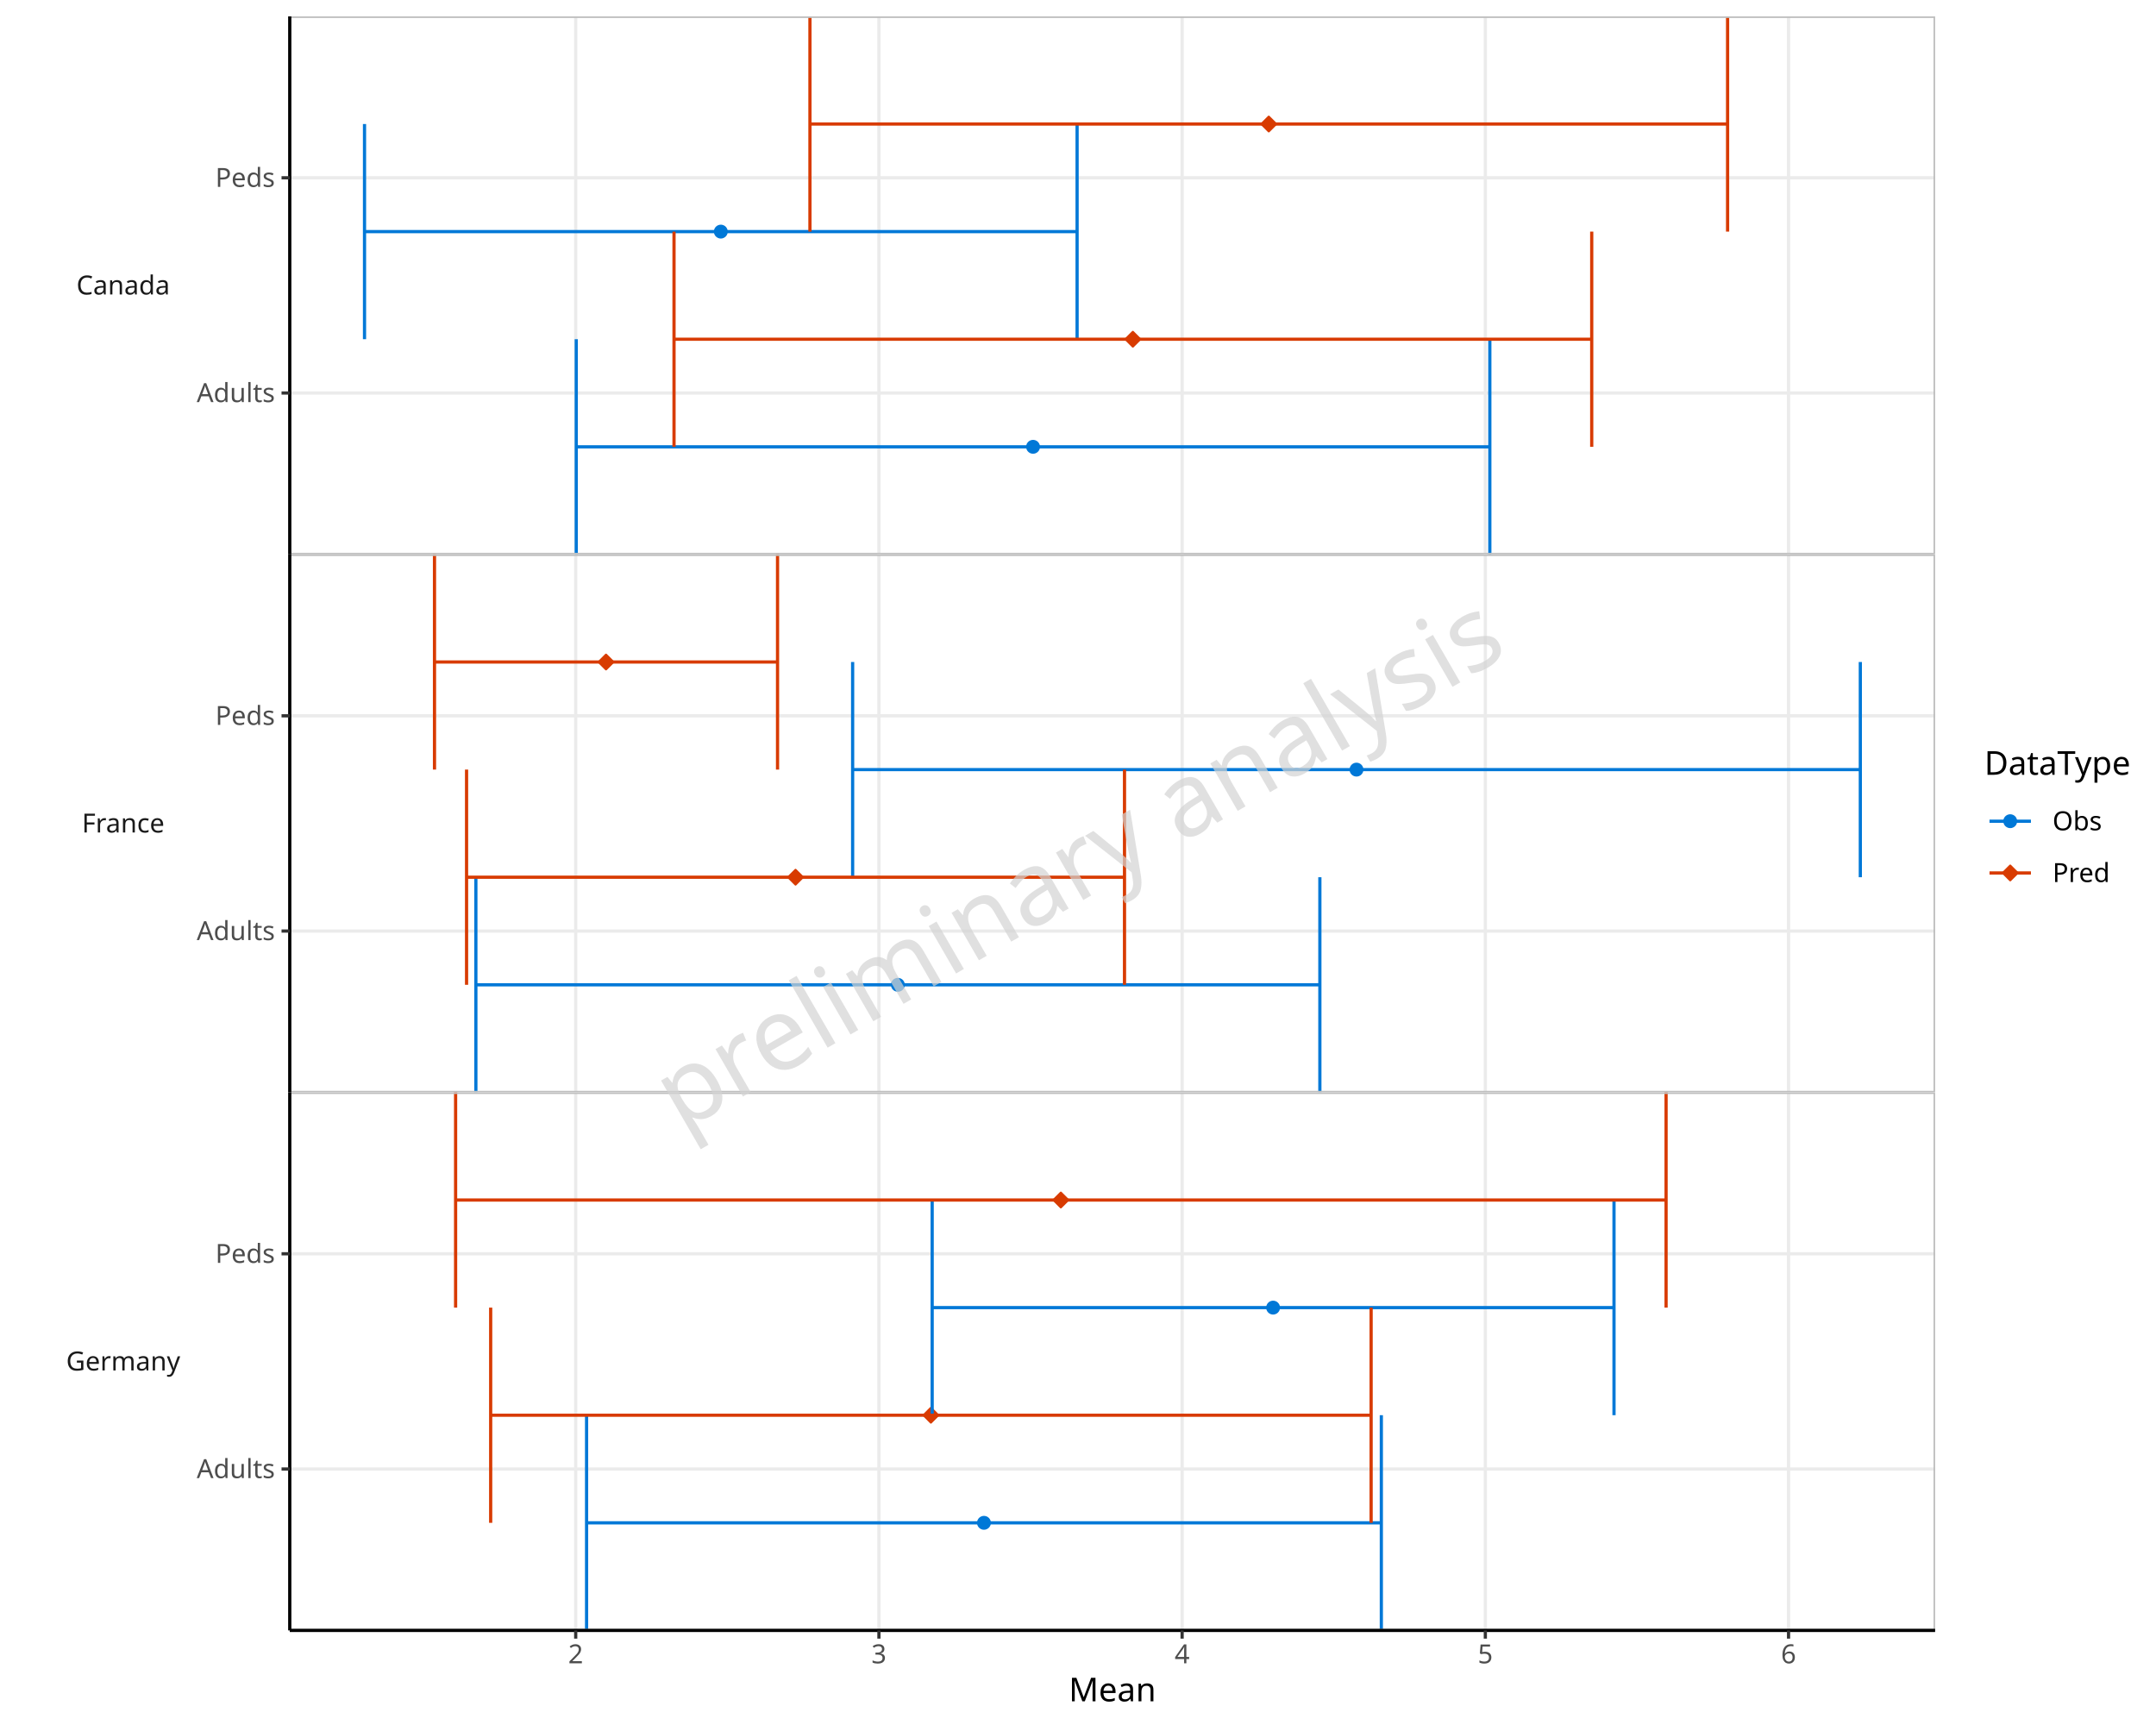
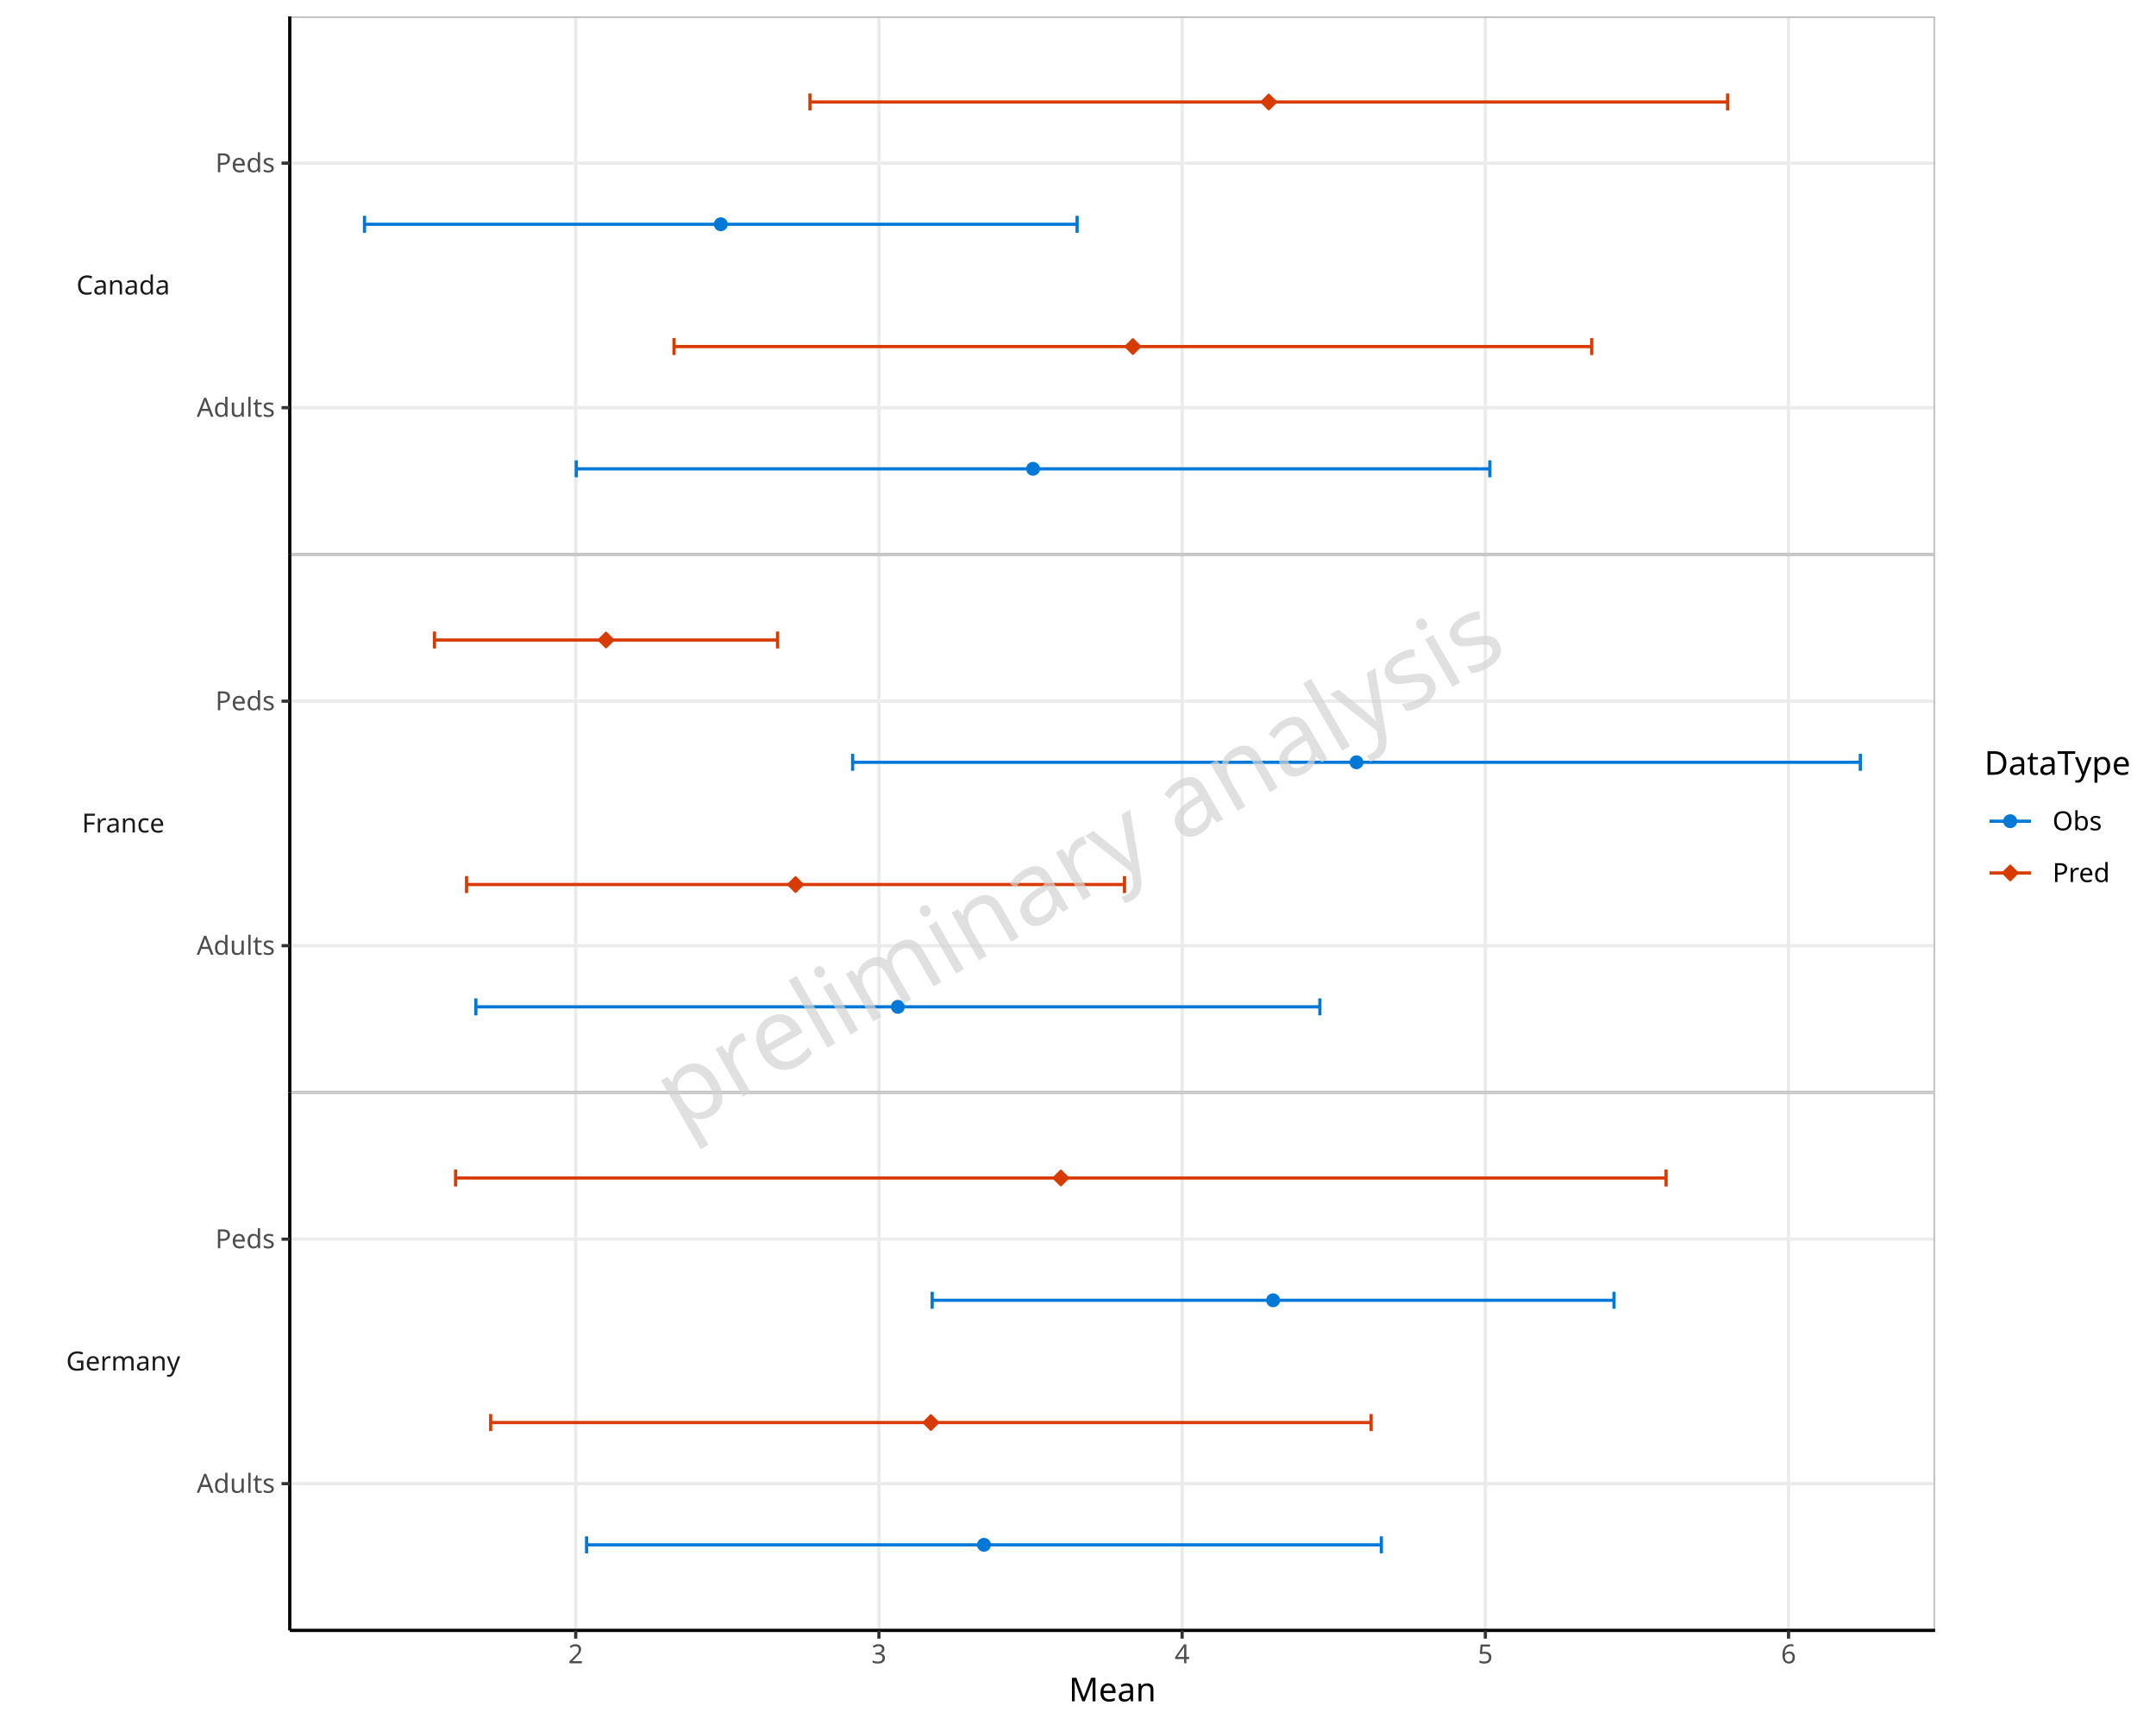
<svg xmlns="http://www.w3.org/2000/svg" class="svglite" data-engine-version="2.0" width="720.00pt" height="576.00pt" viewBox="0 0 720.00 576.00">
  <defs>
    <style type="text/css">
    .svglite line, .svglite polyline, .svglite polygon, .svglite path, .svglite rect, .svglite circle {
      fill: none;
      stroke: #000000;
      stroke-linecap: round;
      stroke-linejoin: round;
      stroke-miterlimit: 10.00;
    }
  </style>
  </defs>
  <rect width="100%" height="100%" style="stroke: none; fill: #FFFFFF;" />
  <defs>
    <clipPath id="cpMC4wMHw3MjAuMDB8MC4wMHw1NzYuMDA=">
      <rect x="0.00" y="0.00" width="720.00" height="576.00" />
    </clipPath>
  </defs>
  <g clip-path="url(#cpMC4wMHw3MjAuMDB8MC4wMHw1NzYuMDA=)">
    <rect x="0" y="0.00" width="720.00" height="576.00" style="stroke-width: 1.07; stroke: #FFFFFF; fill: #FFFFFF;" />
  </g>
  <defs>
    <clipPath id="cpOTYuNzZ8NjQ2LjI0fDUuNDh8MTg1LjEz">
      <rect x="96.76" y="5.48" width="549.48" height="179.65" />
    </clipPath>
  </defs>
  <g clip-path="url(#cpOTYuNzZ8NjQ2LjI0fDUuNDh8MTg1LjEz)">
    <rect x="96.76" y="5.48" width="549.48" height="179.65" style="stroke-width: 1.07; stroke: none; fill: #FFFFFF;" />
-     <polyline points="96.76,131.23 646.24,131.23 " style="stroke-width: 1.07; stroke: #EBEBEB; stroke-linecap: butt;" />
-     <polyline points="96.76,59.37 646.24,59.37 " style="stroke-width: 1.07; stroke: #EBEBEB; stroke-linecap: butt;" />
+     <polyline points="96.76,136.13 646.24,136.13 " style="stroke-width: 1.07; stroke: #EBEBEB; stroke-linecap: butt;" />
+     <polyline points="96.76,54.47 646.24,54.47 " style="stroke-width: 1.07; stroke: #EBEBEB; stroke-linecap: butt;" />
    <polyline points="192.26,185.13 192.26,5.48 " style="stroke-width: 1.07; stroke: #EBEBEB; stroke-linecap: butt;" />
    <polyline points="293.52,185.13 293.52,5.48 " style="stroke-width: 1.07; stroke: #EBEBEB; stroke-linecap: butt;" />
    <polyline points="394.77,185.13 394.77,5.48 " style="stroke-width: 1.07; stroke: #EBEBEB; stroke-linecap: butt;" />
    <polyline points="496.03,185.13 496.03,5.48 " style="stroke-width: 1.07; stroke: #EBEBEB; stroke-linecap: butt;" />
    <polyline points="597.29,185.13 597.29,5.48 " style="stroke-width: 1.07; stroke: #EBEBEB; stroke-linecap: butt;" />
-     <polygon points="346.95,149.20 346.94,149.00 346.91,148.81 346.86,148.63 346.80,148.45 346.71,148.27 346.62,148.11 346.50,147.96 346.37,147.81 346.23,147.68 346.08,147.57 345.91,147.47 345.74,147.39 345.56,147.32 345.37,147.28 345.18,147.25 344.99,147.24 344.80,147.25 344.61,147.28 344.42,147.32 344.24,147.39 344.07,147.47 343.90,147.57 343.75,147.68 343.61,147.81 343.48,147.96 343.36,148.11 343.26,148.27 343.18,148.45 343.12,148.63 343.07,148.81 343.04,149.00 343.03,149.20 343.04,149.39 343.07,149.58 343.12,149.76 343.18,149.94 343.26,150.12 343.36,150.28 343.48,150.44 343.61,150.58 343.75,150.71 343.90,150.82 344.07,150.92 344.24,151.00 344.42,151.07 344.61,151.11 344.80,151.14 344.99,151.15 345.18,151.14 345.37,151.11 345.56,151.07 345.74,151.00 345.91,150.92 346.08,150.82 346.23,150.71 346.37,150.58 346.50,150.44 346.62,150.28 346.71,150.12 346.80,149.94 346.86,149.76 346.91,149.58 346.94,149.39 " style="stroke-width: 0.71; stroke: #0078D7; fill: #0078D7;" />
-     <polygon points="242.67,77.34 242.66,77.15 242.63,76.96 242.59,76.77 242.52,76.59 242.44,76.42 242.34,76.25 242.23,76.10 242.10,75.95 241.96,75.83 241.80,75.71 241.64,75.61 241.46,75.53 241.28,75.47 241.10,75.42 240.91,75.39 240.72,75.38 240.52,75.39 240.33,75.42 240.15,75.47 239.97,75.53 239.79,75.61 239.63,75.71 239.48,75.83 239.33,75.95 239.20,76.10 239.09,76.25 238.99,76.42 238.91,76.59 238.84,76.77 238.80,76.96 238.77,77.15 238.76,77.34 238.77,77.53 238.80,77.72 238.84,77.91 238.91,78.09 238.99,78.26 239.09,78.42 239.20,78.58 239.33,78.72 239.48,78.85 239.63,78.96 239.79,79.06 239.97,79.14 240.15,79.21 240.33,79.26 240.52,79.28 240.72,79.29 240.91,79.28 241.10,79.26 241.28,79.21 241.46,79.14 241.64,79.06 241.80,78.96 241.96,78.85 242.10,78.72 242.23,78.58 242.34,78.42 242.44,78.26 242.52,78.09 242.59,77.91 242.63,77.72 242.66,77.53 " style="stroke-width: 0.71; stroke: #0078D7; fill: #0078D7;" />
-     <polygon points="380.77,113.27 378.32,110.82 375.87,113.27 378.32,115.72 " style="stroke-width: 0.71; stroke: #D83B01; fill: #D83B01;" />
-     <polygon points="426.16,41.41 423.71,38.96 421.26,41.41 423.71,43.86 " style="stroke-width: 0.71; stroke: #D83B01; fill: #D83B01;" />
-     <polyline points="497.53,185.13 497.53,113.27 " style="stroke-width: 1.07; stroke: #0078D7; stroke-linecap: butt;" />
-     <polyline points="497.53,149.20 192.44,149.20 " style="stroke-width: 1.07; stroke: #0078D7; stroke-linecap: butt;" />
-     <polyline points="192.44,185.13 192.44,113.27 " style="stroke-width: 1.07; stroke: #0078D7; stroke-linecap: butt;" />
-     <polyline points="359.70,113.27 359.70,41.41 " style="stroke-width: 1.07; stroke: #0078D7; stroke-linecap: butt;" />
-     <polyline points="359.70,77.34 121.73,77.34 " style="stroke-width: 1.07; stroke: #0078D7; stroke-linecap: butt;" />
-     <polyline points="121.73,113.27 121.73,41.41 " style="stroke-width: 1.07; stroke: #0078D7; stroke-linecap: butt;" />
-     <polyline points="531.56,149.20 531.56,77.34 " style="stroke-width: 1.07; stroke: #D83B01; stroke-linecap: butt;" />
-     <polyline points="531.56,113.27 225.09,113.27 " style="stroke-width: 1.07; stroke: #D83B01; stroke-linecap: butt;" />
-     <polyline points="225.09,149.20 225.09,77.34 " style="stroke-width: 1.07; stroke: #D83B01; stroke-linecap: butt;" />
-     <polyline points="576.93,77.34 576.93,5.48 " style="stroke-width: 1.07; stroke: #D83B01; stroke-linecap: butt;" />
-     <polyline points="576.93,41.41 270.48,41.41 " style="stroke-width: 1.07; stroke: #D83B01; stroke-linecap: butt;" />
-     <polyline points="270.48,77.34 270.48,5.48 " style="stroke-width: 1.07; stroke: #D83B01; stroke-linecap: butt;" />
+     <polygon points="346.95,156.55 346.94,156.35 346.91,156.16 346.86,155.98 346.80,155.80 346.71,155.62 346.62,155.46 346.50,155.30 346.37,155.16 346.23,155.03 346.08,154.92 345.91,154.82 345.74,154.74 345.56,154.67 345.37,154.63 345.18,154.60 344.99,154.59 344.80,154.60 344.61,154.63 344.42,154.67 344.24,154.74 344.07,154.82 343.90,154.92 343.75,155.03 343.61,155.16 343.48,155.30 343.36,155.46 343.26,155.62 343.18,155.80 343.12,155.98 343.07,156.16 343.04,156.35 343.03,156.55 343.04,156.74 343.07,156.93 343.12,157.11 343.18,157.29 343.26,157.47 343.36,157.63 343.48,157.79 343.61,157.93 343.75,158.06 343.90,158.17 344.07,158.27 344.24,158.35 344.42,158.42 344.61,158.46 344.80,158.49 344.99,158.50 345.18,158.49 345.37,158.46 345.56,158.42 345.74,158.35 345.91,158.27 346.08,158.17 346.23,158.06 346.37,157.93 346.50,157.79 346.62,157.63 346.71,157.47 346.80,157.29 346.86,157.11 346.91,156.93 346.94,156.74 " style="stroke-width: 0.71; stroke: #0078D7; fill: #0078D7;" />
+     <polygon points="242.67,74.89 242.66,74.70 242.63,74.51 242.59,74.32 242.52,74.14 242.44,73.97 242.34,73.80 242.23,73.65 242.10,73.51 241.96,73.38 241.80,73.26 241.64,73.16 241.46,73.08 241.28,73.02 241.10,72.97 240.91,72.94 240.72,72.93 240.52,72.94 240.33,72.97 240.15,73.02 239.97,73.08 239.79,73.16 239.63,73.26 239.48,73.38 239.33,73.51 239.20,73.65 239.09,73.80 238.99,73.97 238.91,74.14 238.84,74.32 238.80,74.51 238.77,74.70 238.76,74.89 238.77,75.08 238.80,75.27 238.84,75.46 238.91,75.64 238.99,75.81 239.09,75.97 239.20,76.13 239.33,76.27 239.48,76.40 239.63,76.51 239.79,76.61 239.97,76.70 240.15,76.76 240.33,76.81 240.52,76.83 240.72,76.84 240.91,76.83 241.10,76.81 241.28,76.76 241.46,76.70 241.64,76.61 241.80,76.51 241.96,76.40 242.10,76.27 242.23,76.13 242.34,75.97 242.44,75.81 242.52,75.64 242.59,75.46 242.63,75.27 242.66,75.08 " style="stroke-width: 0.71; stroke: #0078D7; fill: #0078D7;" />
+     <polygon points="380.77,115.72 378.32,113.27 375.87,115.72 378.32,118.17 " style="stroke-width: 0.71; stroke: #D83B01; fill: #D83B01;" />
+     <polygon points="426.16,34.06 423.71,31.61 421.26,34.06 423.71,36.51 " style="stroke-width: 0.71; stroke: #D83B01; fill: #D83B01;" />
+     <line x1="192.44" y1="156.55" x2="497.53" y2="156.55" style="stroke-width: 1.07; stroke: #0078D7; stroke-linecap: butt;" />
+     <line x1="121.73" y1="74.89" x2="359.70" y2="74.89" style="stroke-width: 1.07; stroke: #0078D7; stroke-linecap: butt;" />
+     <line x1="225.09" y1="115.72" x2="531.56" y2="115.72" style="stroke-width: 1.07; stroke: #D83B01; stroke-linecap: butt;" />
+     <line x1="270.48" y1="34.06" x2="576.93" y2="34.06" style="stroke-width: 1.07; stroke: #D83B01; stroke-linecap: butt;" />
+     <line x1="192.44" y1="159.38" x2="192.44" y2="153.71" style="stroke-width: 1.07; stroke: #0078D7; stroke-linecap: butt;" />
+     <line x1="121.73" y1="77.72" x2="121.73" y2="72.05" style="stroke-width: 1.07; stroke: #0078D7; stroke-linecap: butt;" />
+     <line x1="225.09" y1="118.55" x2="225.09" y2="112.88" style="stroke-width: 1.07; stroke: #D83B01; stroke-linecap: butt;" />
+     <line x1="270.48" y1="36.89" x2="270.48" y2="31.22" style="stroke-width: 1.07; stroke: #D83B01; stroke-linecap: butt;" />
+     <line x1="497.53" y1="159.38" x2="497.53" y2="153.71" style="stroke-width: 1.07; stroke: #0078D7; stroke-linecap: butt;" />
+     <line x1="359.70" y1="77.72" x2="359.70" y2="72.05" style="stroke-width: 1.07; stroke: #0078D7; stroke-linecap: butt;" />
+     <line x1="531.56" y1="118.55" x2="531.56" y2="112.88" style="stroke-width: 1.07; stroke: #D83B01; stroke-linecap: butt;" />
+     <line x1="576.93" y1="36.89" x2="576.93" y2="31.22" style="stroke-width: 1.07; stroke: #D83B01; stroke-linecap: butt;" />
    <rect x="96.76" y="5.48" width="549.48" height="179.65" style="stroke-width: 1.07; stroke: #BEBEBE;" />
  </g>
  <g clip-path="url(#cpMC4wMHw3MjAuMDB8MC4wMHw1NzYuMDA=)">
</g>
  <defs>
    <clipPath id="cpOTYuNzZ8NjQ2LjI0fDE4NS4xM3wzNjQuNzc=">
      <rect x="96.76" y="185.13" width="549.48" height="179.65" />
    </clipPath>
  </defs>
  <g clip-path="url(#cpOTYuNzZ8NjQ2LjI0fDE4NS4xM3wzNjQuNzc=)">
    <rect x="96.76" y="185.13" width="549.48" height="179.65" style="stroke-width: 1.07; stroke: none; fill: #FFFFFF;" />
-     <polyline points="96.76,310.88 646.24,310.88 " style="stroke-width: 1.07; stroke: #EBEBEB; stroke-linecap: butt;" />
-     <polyline points="96.76,239.02 646.24,239.02 " style="stroke-width: 1.07; stroke: #EBEBEB; stroke-linecap: butt;" />
+     <polyline points="96.76,315.78 646.24,315.78 " style="stroke-width: 1.07; stroke: #EBEBEB; stroke-linecap: butt;" />
+     <polyline points="96.76,234.12 646.24,234.12 " style="stroke-width: 1.07; stroke: #EBEBEB; stroke-linecap: butt;" />
    <polyline points="192.26,364.77 192.26,185.13 " style="stroke-width: 1.07; stroke: #EBEBEB; stroke-linecap: butt;" />
    <polyline points="293.52,364.77 293.52,185.13 " style="stroke-width: 1.07; stroke: #EBEBEB; stroke-linecap: butt;" />
    <polyline points="394.77,364.77 394.77,185.13 " style="stroke-width: 1.07; stroke: #EBEBEB; stroke-linecap: butt;" />
    <polyline points="496.03,364.77 496.03,185.13 " style="stroke-width: 1.07; stroke: #EBEBEB; stroke-linecap: butt;" />
    <polyline points="597.29,364.77 597.29,185.13 " style="stroke-width: 1.07; stroke: #EBEBEB; stroke-linecap: butt;" />
-     <polygon points="301.80,328.84 301.79,328.65 301.76,328.46 301.72,328.27 301.65,328.09 301.57,327.92 301.47,327.76 301.36,327.60 301.23,327.46 301.09,327.33 300.93,327.22 300.77,327.12 300.59,327.04 300.41,326.97 300.23,326.92 300.04,326.90 299.84,326.89 299.65,326.90 299.46,326.92 299.28,326.97 299.10,327.04 298.92,327.12 298.76,327.22 298.60,327.33 298.46,327.46 298.33,327.60 298.22,327.76 298.12,327.92 298.04,328.09 297.97,328.27 297.93,328.46 297.90,328.65 297.89,328.84 297.90,329.03 297.93,329.22 297.97,329.41 298.04,329.59 298.12,329.76 298.22,329.93 298.33,330.08 298.46,330.23 298.60,330.35 298.76,330.47 298.92,330.57 299.10,330.65 299.28,330.71 299.46,330.76 299.65,330.79 299.84,330.80 300.04,330.79 300.23,330.76 300.41,330.71 300.59,330.65 300.77,330.57 300.93,330.47 301.09,330.35 301.23,330.23 301.36,330.08 301.47,329.93 301.57,329.76 301.65,329.59 301.72,329.41 301.76,329.22 301.79,329.03 " style="stroke-width: 0.71; stroke: #0078D7; fill: #0078D7;" />
-     <polygon points="454.95,256.98 454.95,256.79 454.92,256.60 454.87,256.42 454.81,256.24 454.72,256.06 454.63,255.90 454.51,255.74 454.38,255.60 454.24,255.47 454.09,255.36 453.92,255.26 453.75,255.18 453.57,255.11 453.38,255.07 453.19,255.04 453.00,255.03 452.81,255.04 452.62,255.07 452.43,255.11 452.25,255.18 452.08,255.26 451.91,255.36 451.76,255.47 451.62,255.60 451.49,255.74 451.37,255.90 451.27,256.06 451.19,256.24 451.13,256.42 451.08,256.60 451.05,256.79 451.04,256.98 451.05,257.18 451.08,257.37 451.13,257.55 451.19,257.73 451.27,257.91 451.37,258.07 451.49,258.22 451.62,258.37 451.76,258.50 451.91,258.61 452.08,258.71 452.25,258.79 452.43,258.86 452.62,258.90 452.81,258.93 453.00,258.94 453.19,258.93 453.38,258.90 453.57,258.86 453.75,258.79 453.92,258.71 454.09,258.61 454.24,258.50 454.38,258.37 454.51,258.22 454.63,258.07 454.72,257.91 454.81,257.73 454.87,257.55 454.92,257.37 454.95,257.18 " style="stroke-width: 0.71; stroke: #0078D7; fill: #0078D7;" />
-     <polygon points="268.12,292.91 265.67,290.46 263.22,292.91 265.67,295.36 " style="stroke-width: 0.71; stroke: #D83B01; fill: #D83B01;" />
-     <polygon points="204.83,221.05 202.38,218.61 199.93,221.05 202.38,223.50 " style="stroke-width: 0.71; stroke: #D83B01; fill: #D83B01;" />
-     <polyline points="440.77,364.77 440.77,292.91 " style="stroke-width: 1.07; stroke: #0078D7; stroke-linecap: butt;" />
-     <polyline points="440.77,328.84 158.92,328.84 " style="stroke-width: 1.07; stroke: #0078D7; stroke-linecap: butt;" />
-     <polyline points="158.92,364.77 158.92,292.91 " style="stroke-width: 1.07; stroke: #0078D7; stroke-linecap: butt;" />
-     <polyline points="621.26,292.91 621.26,221.05 " style="stroke-width: 1.07; stroke: #0078D7; stroke-linecap: butt;" />
-     <polyline points="621.26,256.98 284.74,256.98 " style="stroke-width: 1.07; stroke: #0078D7; stroke-linecap: butt;" />
-     <polyline points="284.74,292.91 284.74,221.05 " style="stroke-width: 1.07; stroke: #0078D7; stroke-linecap: butt;" />
-     <polyline points="375.53,328.84 375.53,256.98 " style="stroke-width: 1.07; stroke: #D83B01; stroke-linecap: butt;" />
-     <polyline points="375.53,292.91 155.81,292.91 " style="stroke-width: 1.07; stroke: #D83B01; stroke-linecap: butt;" />
-     <polyline points="155.81,328.84 155.81,256.98 " style="stroke-width: 1.07; stroke: #D83B01; stroke-linecap: butt;" />
-     <polyline points="259.66,256.98 259.66,185.13 " style="stroke-width: 1.07; stroke: #D83B01; stroke-linecap: butt;" />
-     <polyline points="259.66,221.05 145.10,221.05 " style="stroke-width: 1.07; stroke: #D83B01; stroke-linecap: butt;" />
-     <polyline points="145.10,256.98 145.10,185.13 " style="stroke-width: 1.07; stroke: #D83B01; stroke-linecap: butt;" />
+     <polygon points="301.80,336.19 301.79,336.00 301.76,335.81 301.72,335.62 301.65,335.44 301.57,335.27 301.47,335.10 301.36,334.95 301.23,334.81 301.09,334.68 300.93,334.56 300.77,334.47 300.59,334.38 300.41,334.32 300.23,334.27 300.04,334.24 299.84,334.24 299.65,334.24 299.46,334.27 299.28,334.32 299.10,334.38 298.92,334.47 298.76,334.56 298.60,334.68 298.46,334.81 298.33,334.95 298.22,335.10 298.12,335.27 298.04,335.44 297.97,335.62 297.93,335.81 297.90,336.00 297.89,336.19 297.90,336.38 297.93,336.57 297.97,336.76 298.04,336.94 298.12,337.11 298.22,337.28 298.33,337.43 298.46,337.57 298.60,337.70 298.76,337.82 298.92,337.92 299.10,338.00 299.28,338.06 299.46,338.11 299.65,338.14 299.84,338.15 300.04,338.14 300.23,338.11 300.41,338.06 300.59,338.00 300.77,337.92 300.93,337.82 301.09,337.70 301.23,337.57 301.36,337.43 301.47,337.28 301.57,337.11 301.65,336.94 301.72,336.76 301.76,336.57 301.79,336.38 " style="stroke-width: 0.71; stroke: #0078D7; fill: #0078D7;" />
+     <polygon points="454.95,254.53 454.95,254.34 454.92,254.15 454.87,253.97 454.81,253.79 454.72,253.61 454.63,253.45 454.51,253.29 454.38,253.15 454.24,253.02 454.09,252.91 453.92,252.81 453.75,252.73 453.57,252.66 453.38,252.62 453.19,252.59 453.00,252.58 452.81,252.59 452.62,252.62 452.43,252.66 452.25,252.73 452.08,252.81 451.91,252.91 451.76,253.02 451.62,253.15 451.49,253.29 451.37,253.45 451.27,253.61 451.19,253.79 451.13,253.97 451.08,254.15 451.05,254.34 451.04,254.53 451.05,254.73 451.08,254.92 451.13,255.10 451.19,255.28 451.27,255.46 451.37,255.62 451.49,255.77 451.62,255.92 451.76,256.05 451.91,256.16 452.08,256.26 452.25,256.34 452.43,256.41 452.62,256.45 452.81,256.48 453.00,256.49 453.19,256.48 453.38,256.45 453.57,256.41 453.75,256.34 453.92,256.26 454.09,256.16 454.24,256.05 454.38,255.92 454.51,255.77 454.63,255.62 454.72,255.46 454.81,255.28 454.87,255.10 454.92,254.92 454.95,254.73 " style="stroke-width: 0.71; stroke: #0078D7; fill: #0078D7;" />
+     <polygon points="268.12,295.36 265.67,292.91 263.22,295.36 265.67,297.81 " style="stroke-width: 0.71; stroke: #D83B01; fill: #D83B01;" />
+     <polygon points="204.83,213.71 202.38,211.26 199.93,213.71 202.38,216.15 " style="stroke-width: 0.71; stroke: #D83B01; fill: #D83B01;" />
+     <line x1="158.92" y1="336.19" x2="440.77" y2="336.19" style="stroke-width: 1.07; stroke: #0078D7; stroke-linecap: butt;" />
+     <line x1="284.74" y1="254.53" x2="621.26" y2="254.53" style="stroke-width: 1.07; stroke: #0078D7; stroke-linecap: butt;" />
+     <line x1="155.81" y1="295.36" x2="375.53" y2="295.36" style="stroke-width: 1.07; stroke: #D83B01; stroke-linecap: butt;" />
+     <line x1="145.10" y1="213.71" x2="259.66" y2="213.71" style="stroke-width: 1.07; stroke: #D83B01; stroke-linecap: butt;" />
+     <line x1="158.92" y1="339.03" x2="158.92" y2="333.36" style="stroke-width: 1.07; stroke: #0078D7; stroke-linecap: butt;" />
+     <line x1="284.74" y1="257.37" x2="284.74" y2="251.70" style="stroke-width: 1.07; stroke: #0078D7; stroke-linecap: butt;" />
+     <line x1="155.81" y1="298.20" x2="155.81" y2="292.53" style="stroke-width: 1.07; stroke: #D83B01; stroke-linecap: butt;" />
+     <line x1="145.10" y1="216.54" x2="145.10" y2="210.87" style="stroke-width: 1.07; stroke: #D83B01; stroke-linecap: butt;" />
+     <line x1="440.77" y1="339.03" x2="440.77" y2="333.36" style="stroke-width: 1.07; stroke: #0078D7; stroke-linecap: butt;" />
+     <line x1="621.26" y1="257.37" x2="621.26" y2="251.70" style="stroke-width: 1.07; stroke: #0078D7; stroke-linecap: butt;" />
+     <line x1="375.53" y1="298.20" x2="375.53" y2="292.53" style="stroke-width: 1.07; stroke: #D83B01; stroke-linecap: butt;" />
+     <line x1="259.66" y1="216.54" x2="259.66" y2="210.87" style="stroke-width: 1.07; stroke: #D83B01; stroke-linecap: butt;" />
    <rect x="96.76" y="185.13" width="549.48" height="179.65" style="stroke-width: 1.07; stroke: #BEBEBE;" />
  </g>
  <g clip-path="url(#cpMC4wMHw3MjAuMDB8MC4wMHw1NzYuMDA=)">
</g>
  <defs>
    <clipPath id="cpOTYuNzZ8NjQ2LjI0fDM2NC43N3w1NDQuNDI=">
      <rect x="96.76" y="364.77" width="549.48" height="179.65" />
    </clipPath>
  </defs>
  <g clip-path="url(#cpOTYuNzZ8NjQ2LjI0fDM2NC43N3w1NDQuNDI=)">
    <rect x="96.76" y="364.77" width="549.48" height="179.65" style="stroke-width: 1.07; stroke: none; fill: #FFFFFF;" />
-     <polyline points="96.76,490.52 646.24,490.52 " style="stroke-width: 1.07; stroke: #EBEBEB; stroke-linecap: butt;" />
-     <polyline points="96.76,418.66 646.24,418.66 " style="stroke-width: 1.07; stroke: #EBEBEB; stroke-linecap: butt;" />
+     <polyline points="96.76,495.42 646.24,495.42 " style="stroke-width: 1.07; stroke: #EBEBEB; stroke-linecap: butt;" />
+     <polyline points="96.76,413.77 646.24,413.77 " style="stroke-width: 1.07; stroke: #EBEBEB; stroke-linecap: butt;" />
    <polyline points="192.26,544.42 192.26,364.77 " style="stroke-width: 1.07; stroke: #EBEBEB; stroke-linecap: butt;" />
    <polyline points="293.52,544.42 293.52,364.77 " style="stroke-width: 1.07; stroke: #EBEBEB; stroke-linecap: butt;" />
    <polyline points="394.77,544.42 394.77,364.77 " style="stroke-width: 1.07; stroke: #EBEBEB; stroke-linecap: butt;" />
    <polyline points="496.03,544.42 496.03,364.77 " style="stroke-width: 1.07; stroke: #EBEBEB; stroke-linecap: butt;" />
    <polyline points="597.29,544.42 597.29,364.77 " style="stroke-width: 1.07; stroke: #EBEBEB; stroke-linecap: butt;" />
-     <polygon points="330.55,508.49 330.54,508.30 330.51,508.11 330.47,507.92 330.40,507.74 330.32,507.57 330.22,507.40 330.11,507.25 329.98,507.10 329.84,506.98 329.68,506.86 329.52,506.76 329.34,506.68 329.16,506.62 328.98,506.57 328.79,506.54 328.59,506.53 328.40,506.54 328.21,506.57 328.03,506.62 327.85,506.68 327.67,506.76 327.51,506.86 327.35,506.98 327.21,507.10 327.08,507.25 326.97,507.40 326.87,507.57 326.79,507.74 326.72,507.92 326.68,508.11 326.65,508.30 326.64,508.49 326.65,508.68 326.68,508.87 326.72,509.06 326.79,509.24 326.87,509.41 326.97,509.57 327.08,509.73 327.21,509.87 327.35,510.00 327.51,510.11 327.67,510.21 327.85,510.29 328.03,510.36 328.21,510.41 328.40,510.43 328.59,510.44 328.79,510.43 328.98,510.41 329.16,510.36 329.34,510.29 329.52,510.21 329.68,510.11 329.84,510.00 329.98,509.87 330.11,509.73 330.22,509.57 330.32,509.41 330.40,509.24 330.47,509.06 330.51,508.87 330.54,508.68 " style="stroke-width: 0.71; stroke: #0078D7; fill: #0078D7;" />
-     <polygon points="427.11,436.63 427.10,436.44 427.07,436.25 427.02,436.06 426.96,435.88 426.88,435.71 426.78,435.54 426.66,435.39 426.54,435.25 426.39,435.12 426.24,435.00 426.07,434.90 425.90,434.82 425.72,434.76 425.53,434.71 425.34,434.68 425.15,434.67 424.96,434.68 424.77,434.71 424.58,434.76 424.40,434.82 424.23,434.90 424.07,435.00 423.91,435.12 423.77,435.25 423.64,435.39 423.53,435.54 423.43,435.71 423.35,435.88 423.28,436.06 423.23,436.25 423.21,436.44 423.20,436.63 423.21,436.82 423.23,437.01 423.28,437.20 423.35,437.38 423.43,437.55 423.53,437.72 423.64,437.87 423.77,438.01 423.91,438.14 424.07,438.26 424.23,438.35 424.40,438.44 424.58,438.50 424.77,438.55 424.96,438.58 425.15,438.59 425.34,438.58 425.53,438.55 425.72,438.50 425.90,438.44 426.07,438.35 426.24,438.26 426.39,438.14 426.54,438.01 426.66,437.87 426.78,437.72 426.88,437.55 426.96,437.38 427.02,437.20 427.07,437.01 427.10,436.82 " style="stroke-width: 0.71; stroke: #0078D7; fill: #0078D7;" />
-     <polygon points="313.32,472.56 310.87,470.11 308.43,472.56 310.87,475.01 " style="stroke-width: 0.71; stroke: #D83B01; fill: #D83B01;" />
-     <polygon points="356.72,400.70 354.27,398.25 351.82,400.70 354.27,403.15 " style="stroke-width: 0.71; stroke: #D83B01; fill: #D83B01;" />
-     <polyline points="461.30,544.42 461.30,472.56 " style="stroke-width: 1.07; stroke: #0078D7; stroke-linecap: butt;" />
-     <polyline points="461.30,508.49 195.89,508.49 " style="stroke-width: 1.07; stroke: #0078D7; stroke-linecap: butt;" />
-     <polyline points="195.89,544.42 195.89,472.56 " style="stroke-width: 1.07; stroke: #0078D7; stroke-linecap: butt;" />
-     <polyline points="539.00,472.56 539.00,400.70 " style="stroke-width: 1.07; stroke: #0078D7; stroke-linecap: butt;" />
-     <polyline points="539.00,436.63 311.30,436.63 " style="stroke-width: 1.07; stroke: #0078D7; stroke-linecap: butt;" />
-     <polyline points="311.30,472.56 311.30,400.70 " style="stroke-width: 1.07; stroke: #0078D7; stroke-linecap: butt;" />
-     <polyline points="457.89,508.49 457.89,436.63 " style="stroke-width: 1.07; stroke: #D83B01; stroke-linecap: butt;" />
-     <polyline points="457.89,472.56 163.86,472.56 " style="stroke-width: 1.07; stroke: #D83B01; stroke-linecap: butt;" />
-     <polyline points="163.86,508.49 163.86,436.63 " style="stroke-width: 1.07; stroke: #D83B01; stroke-linecap: butt;" />
-     <polyline points="556.39,436.63 556.39,364.77 " style="stroke-width: 1.07; stroke: #D83B01; stroke-linecap: butt;" />
-     <polyline points="556.39,400.70 152.15,400.70 " style="stroke-width: 1.07; stroke: #D83B01; stroke-linecap: butt;" />
-     <polyline points="152.15,436.63 152.15,364.77 " style="stroke-width: 1.07; stroke: #D83B01; stroke-linecap: butt;" />
+     <polygon points="330.55,515.84 330.54,515.65 330.51,515.46 330.47,515.27 330.40,515.09 330.32,514.92 330.22,514.75 330.11,514.60 329.98,514.45 329.84,514.33 329.68,514.21 329.52,514.11 329.34,514.03 329.16,513.97 328.98,513.92 328.79,513.89 328.59,513.88 328.40,513.89 328.21,513.92 328.03,513.97 327.85,514.03 327.67,514.11 327.51,514.21 327.35,514.33 327.21,514.45 327.08,514.60 326.97,514.75 326.87,514.92 326.79,515.09 326.72,515.27 326.68,515.46 326.65,515.65 326.64,515.84 326.65,516.03 326.68,516.22 326.72,516.40 326.79,516.59 326.87,516.76 326.97,516.92 327.08,517.08 327.21,517.22 327.35,517.35 327.51,517.46 327.67,517.56 327.85,517.64 328.03,517.71 328.21,517.76 328.40,517.78 328.59,517.79 328.79,517.78 328.98,517.76 329.16,517.71 329.34,517.64 329.52,517.56 329.68,517.46 329.84,517.35 329.98,517.22 330.11,517.08 330.22,516.92 330.32,516.76 330.40,516.59 330.47,516.40 330.51,516.22 330.54,516.03 " style="stroke-width: 0.71; stroke: #0078D7; fill: #0078D7;" />
+     <polygon points="427.11,434.18 427.10,433.99 427.07,433.80 427.02,433.61 426.96,433.43 426.88,433.26 426.78,433.09 426.66,432.94 426.54,432.80 426.39,432.67 426.24,432.55 426.07,432.45 425.90,432.37 425.72,432.31 425.53,432.26 425.34,432.23 425.15,432.22 424.96,432.23 424.77,432.26 424.58,432.31 424.40,432.37 424.23,432.45 424.07,432.55 423.91,432.67 423.77,432.80 423.64,432.94 423.53,433.09 423.43,433.26 423.35,433.43 423.28,433.61 423.23,433.80 423.21,433.99 423.20,434.18 423.21,434.37 423.23,434.56 423.28,434.75 423.35,434.93 423.43,435.10 423.53,435.27 423.64,435.42 423.77,435.56 423.91,435.69 424.07,435.81 424.23,435.90 424.40,435.99 424.58,436.05 424.77,436.10 424.96,436.13 425.15,436.14 425.34,436.13 425.53,436.10 425.72,436.05 425.90,435.99 426.07,435.90 426.24,435.81 426.39,435.69 426.54,435.56 426.66,435.42 426.78,435.27 426.88,435.10 426.96,434.93 427.02,434.75 427.07,434.56 427.10,434.37 " style="stroke-width: 0.71; stroke: #0078D7; fill: #0078D7;" />
+     <polygon points="313.32,475.01 310.87,472.56 308.43,475.01 310.87,477.46 " style="stroke-width: 0.71; stroke: #D83B01; fill: #D83B01;" />
+     <polygon points="356.72,393.35 354.27,390.90 351.82,393.35 354.27,395.80 " style="stroke-width: 0.71; stroke: #D83B01; fill: #D83B01;" />
+     <line x1="195.89" y1="515.84" x2="461.30" y2="515.84" style="stroke-width: 1.07; stroke: #0078D7; stroke-linecap: butt;" />
+     <line x1="311.30" y1="434.18" x2="539.00" y2="434.18" style="stroke-width: 1.07; stroke: #0078D7; stroke-linecap: butt;" />
+     <line x1="163.86" y1="475.01" x2="457.89" y2="475.01" style="stroke-width: 1.07; stroke: #D83B01; stroke-linecap: butt;" />
+     <line x1="152.15" y1="393.35" x2="556.39" y2="393.35" style="stroke-width: 1.07; stroke: #D83B01; stroke-linecap: butt;" />
+     <line x1="195.89" y1="518.67" x2="195.89" y2="513.00" style="stroke-width: 1.07; stroke: #0078D7; stroke-linecap: butt;" />
+     <line x1="311.30" y1="437.01" x2="311.30" y2="431.35" style="stroke-width: 1.07; stroke: #0078D7; stroke-linecap: butt;" />
+     <line x1="163.86" y1="477.84" x2="163.86" y2="472.17" style="stroke-width: 1.07; stroke: #D83B01; stroke-linecap: butt;" />
+     <line x1="152.15" y1="396.19" x2="152.15" y2="390.52" style="stroke-width: 1.07; stroke: #D83B01; stroke-linecap: butt;" />
+     <line x1="461.30" y1="518.67" x2="461.30" y2="513.00" style="stroke-width: 1.07; stroke: #0078D7; stroke-linecap: butt;" />
+     <line x1="539.00" y1="437.01" x2="539.00" y2="431.35" style="stroke-width: 1.07; stroke: #0078D7; stroke-linecap: butt;" />
+     <line x1="457.89" y1="477.84" x2="457.89" y2="472.17" style="stroke-width: 1.07; stroke: #D83B01; stroke-linecap: butt;" />
+     <line x1="556.39" y1="396.19" x2="556.39" y2="390.52" style="stroke-width: 1.07; stroke: #D83B01; stroke-linecap: butt;" />
    <rect x="96.76" y="364.77" width="549.48" height="179.65" style="stroke-width: 1.07; stroke: #BEBEBE;" />
  </g>
  <g clip-path="url(#cpMC4wMHw3MjAuMDB8MC4wMHw1NzYuMDA=)">
</g>
  <defs>
    <clipPath id="cpMTguMjF8NjQuMDd8NS40OHwxODUuMTM=">
      <rect x="18.21" y="5.48" width="45.87" height="179.65" />
    </clipPath>
  </defs>
  <g clip-path="url(#cpMTguMjF8NjQuMDd8NS40OHwxODUuMTM=)">
    <rect x="18.21" y="5.48" width="45.87" height="179.65" style="stroke-width: 1.07; stroke: none;" />
    <text x="41.14" y="98.33" text-anchor="middle" style="font-size: 8.80px; fill: #1A1A1A; font-family: sans;" textLength="30.83px" lengthAdjust="spacingAndGlyphs">Canada</text>
  </g>
  <g clip-path="url(#cpMC4wMHw3MjAuMDB8MC4wMHw1NzYuMDA=)">
</g>
  <defs>
    <clipPath id="cpMTguMjF8NjQuMDd8MTg1LjEzfDM2NC43Nw==">
      <rect x="18.21" y="185.13" width="45.87" height="179.65" />
    </clipPath>
  </defs>
  <g clip-path="url(#cpMTguMjF8NjQuMDd8MTg1LjEzfDM2NC43Nw==)">
    <rect x="18.21" y="185.13" width="45.87" height="179.65" style="stroke-width: 1.07; stroke: none;" />
    <text x="41.14" y="277.98" text-anchor="middle" style="font-size: 8.80px; fill: #1A1A1A; font-family: sans;" textLength="27.39px" lengthAdjust="spacingAndGlyphs">France</text>
  </g>
  <g clip-path="url(#cpMC4wMHw3MjAuMDB8MC4wMHw1NzYuMDA=)">
</g>
  <defs>
    <clipPath id="cpMTguMjF8NjQuMDd8MzY0Ljc3fDU0NC40Mg==">
      <rect x="18.21" y="364.77" width="45.87" height="179.65" />
    </clipPath>
  </defs>
  <g clip-path="url(#cpMTguMjF8NjQuMDd8MzY0Ljc3fDU0NC40Mg==)">
    <rect x="18.21" y="364.77" width="45.87" height="179.65" style="stroke-width: 1.07; stroke: none;" />
    <text x="41.14" y="457.62" text-anchor="middle" style="font-size: 8.80px; fill: #1A1A1A; font-family: sans;" textLength="36.20px" lengthAdjust="spacingAndGlyphs">Germany</text>
  </g>
  <g clip-path="url(#cpMC4wMHw3MjAuMDB8MC4wMHw1NzYuMDA=)">
    <polyline points="96.76,544.42 646.24,544.42 " style="stroke-width: 1.07; stroke-linecap: butt;" />
    <polyline points="192.26,547.16 192.26,544.42 " style="stroke-width: 1.07; stroke: #333333; stroke-linecap: butt;" />
    <polyline points="293.52,547.16 293.52,544.42 " style="stroke-width: 1.07; stroke: #333333; stroke-linecap: butt;" />
    <polyline points="394.77,547.16 394.77,544.42 " style="stroke-width: 1.07; stroke: #333333; stroke-linecap: butt;" />
    <polyline points="496.03,547.16 496.03,544.42 " style="stroke-width: 1.07; stroke: #333333; stroke-linecap: butt;" />
    <polyline points="597.29,547.16 597.29,544.42 " style="stroke-width: 1.07; stroke: #333333; stroke-linecap: butt;" />
    <text x="192.26" y="555.40" text-anchor="middle" style="font-size: 8.80px; fill: #4D4D4D; font-family: sans;" textLength="4.89px" lengthAdjust="spacingAndGlyphs">2</text>
    <text x="293.52" y="555.40" text-anchor="middle" style="font-size: 8.80px; fill: #4D4D4D; font-family: sans;" textLength="4.89px" lengthAdjust="spacingAndGlyphs">3</text>
    <text x="394.77" y="555.40" text-anchor="middle" style="font-size: 8.80px; fill: #4D4D4D; font-family: sans;" textLength="4.89px" lengthAdjust="spacingAndGlyphs">4</text>
    <text x="496.03" y="555.40" text-anchor="middle" style="font-size: 8.80px; fill: #4D4D4D; font-family: sans;" textLength="4.89px" lengthAdjust="spacingAndGlyphs">5</text>
    <text x="597.29" y="555.40" text-anchor="middle" style="font-size: 8.80px; fill: #4D4D4D; font-family: sans;" textLength="4.89px" lengthAdjust="spacingAndGlyphs">6</text>
    <polyline points="96.76,185.13 96.76,5.48 " style="stroke-width: 1.07; stroke-linecap: butt;" />
-     <text x="91.83" y="134.26" text-anchor="end" style="font-size: 8.80px; fill: #4D4D4D; font-family: sans;" textLength="24.46px" lengthAdjust="spacingAndGlyphs">Adults</text>
-     <text x="91.83" y="62.40" text-anchor="end" style="font-size: 8.80px; fill: #4D4D4D; font-family: sans;" textLength="20.06px" lengthAdjust="spacingAndGlyphs">Peds</text>
-     <polyline points="94.02,131.23 96.76,131.23 " style="stroke-width: 1.07; stroke: #333333; stroke-linecap: butt;" />
-     <polyline points="94.02,59.37 96.76,59.37 " style="stroke-width: 1.07; stroke: #333333; stroke-linecap: butt;" />
+     <text x="91.83" y="139.16" text-anchor="end" style="font-size: 8.80px; fill: #4D4D4D; font-family: sans;" textLength="24.46px" lengthAdjust="spacingAndGlyphs">Adults</text>
+     <text x="91.83" y="57.50" text-anchor="end" style="font-size: 8.80px; fill: #4D4D4D; font-family: sans;" textLength="20.06px" lengthAdjust="spacingAndGlyphs">Peds</text>
+     <polyline points="94.02,136.13 96.76,136.13 " style="stroke-width: 1.07; stroke: #333333; stroke-linecap: butt;" />
+     <polyline points="94.02,54.47 96.76,54.47 " style="stroke-width: 1.07; stroke: #333333; stroke-linecap: butt;" />
    <polyline points="96.76,364.77 96.76,185.13 " style="stroke-width: 1.07; stroke-linecap: butt;" />
-     <text x="91.83" y="313.91" text-anchor="end" style="font-size: 8.80px; fill: #4D4D4D; font-family: sans;" textLength="24.46px" lengthAdjust="spacingAndGlyphs">Adults</text>
-     <text x="91.83" y="242.05" text-anchor="end" style="font-size: 8.80px; fill: #4D4D4D; font-family: sans;" textLength="20.06px" lengthAdjust="spacingAndGlyphs">Peds</text>
-     <polyline points="94.02,310.88 96.76,310.88 " style="stroke-width: 1.07; stroke: #333333; stroke-linecap: butt;" />
-     <polyline points="94.02,239.02 96.76,239.02 " style="stroke-width: 1.07; stroke: #333333; stroke-linecap: butt;" />
+     <text x="91.83" y="318.80" text-anchor="end" style="font-size: 8.80px; fill: #4D4D4D; font-family: sans;" textLength="24.46px" lengthAdjust="spacingAndGlyphs">Adults</text>
+     <text x="91.83" y="237.15" text-anchor="end" style="font-size: 8.80px; fill: #4D4D4D; font-family: sans;" textLength="20.06px" lengthAdjust="spacingAndGlyphs">Peds</text>
+     <polyline points="94.02,315.78 96.76,315.78 " style="stroke-width: 1.07; stroke: #333333; stroke-linecap: butt;" />
+     <polyline points="94.02,234.12 96.76,234.12 " style="stroke-width: 1.07; stroke: #333333; stroke-linecap: butt;" />
    <polyline points="96.76,544.42 96.76,364.77 " style="stroke-width: 1.07; stroke-linecap: butt;" />
-     <text x="91.83" y="493.55" text-anchor="end" style="font-size: 8.80px; fill: #4D4D4D; font-family: sans;" textLength="24.46px" lengthAdjust="spacingAndGlyphs">Adults</text>
-     <text x="91.83" y="421.69" text-anchor="end" style="font-size: 8.80px; fill: #4D4D4D; font-family: sans;" textLength="20.06px" lengthAdjust="spacingAndGlyphs">Peds</text>
-     <polyline points="94.02,490.52 96.76,490.52 " style="stroke-width: 1.07; stroke: #333333; stroke-linecap: butt;" />
-     <polyline points="94.02,418.66 96.76,418.66 " style="stroke-width: 1.07; stroke: #333333; stroke-linecap: butt;" />
+     <text x="91.83" y="498.45" text-anchor="end" style="font-size: 8.80px; fill: #4D4D4D; font-family: sans;" textLength="24.46px" lengthAdjust="spacingAndGlyphs">Adults</text>
+     <text x="91.83" y="416.79" text-anchor="end" style="font-size: 8.80px; fill: #4D4D4D; font-family: sans;" textLength="20.06px" lengthAdjust="spacingAndGlyphs">Peds</text>
+     <polyline points="94.02,495.42 96.76,495.42 " style="stroke-width: 1.07; stroke: #333333; stroke-linecap: butt;" />
+     <polyline points="94.02,413.77 96.76,413.77 " style="stroke-width: 1.07; stroke: #333333; stroke-linecap: butt;" />
    <text x="371.50" y="568.10" text-anchor="middle" style="font-size: 11.00px; font-family: sans;" textLength="27.52px" lengthAdjust="spacingAndGlyphs">Mean</text>
    <rect x="657.20" y="244.29" width="57.32" height="61.32" style="stroke-width: 1.07; stroke: none; fill: #FFFFFF;" />
    <text x="662.68" y="258.71" style="font-size: 11.00px; font-family: sans;" textLength="47.70px" lengthAdjust="spacingAndGlyphs">DataType</text>
    <rect x="662.68" y="265.57" width="17.28" height="17.28" style="stroke-width: 1.07; stroke: none; fill: #FFFFFF;" />
    <polygon points="673.27,274.21 673.26,274.02 673.23,273.83 673.19,273.64 673.12,273.46 673.04,273.29 672.94,273.12 672.83,272.97 672.70,272.82 672.56,272.70 672.40,272.58 672.24,272.48 672.06,272.40 671.88,272.34 671.70,272.29 671.51,272.26 671.32,272.25 671.12,272.26 670.93,272.29 670.75,272.34 670.57,272.40 670.39,272.48 670.23,272.58 670.08,272.70 669.93,272.82 669.80,272.97 669.69,273.12 669.59,273.29 669.51,273.46 669.44,273.64 669.40,273.83 669.37,274.02 669.36,274.21 669.37,274.40 669.40,274.59 669.44,274.77 669.51,274.96 669.59,275.13 669.69,275.29 669.80,275.45 669.93,275.59 670.08,275.72 670.23,275.83 670.39,275.93 670.57,276.01 670.75,276.08 670.93,276.13 671.12,276.15 671.32,276.16 671.51,276.15 671.70,276.13 671.88,276.08 672.06,276.01 672.24,275.93 672.40,275.83 672.56,275.72 672.70,275.59 672.83,275.45 672.94,275.29 673.04,275.13 673.12,274.96 673.19,274.77 673.23,274.59 673.26,274.40 " style="stroke-width: 0.71; stroke: #0078D7; fill: #0078D7;" />
    <line x1="664.40" y1="274.21" x2="678.23" y2="274.21" style="stroke-width: 1.07; stroke: #0078D7; stroke-linecap: butt;" />
    <rect x="662.68" y="282.85" width="17.28" height="17.28" style="stroke-width: 1.07; stroke: none; fill: #FFFFFF;" />
    <polygon points="673.77,291.49 671.32,289.04 668.87,291.49 671.32,293.94 " style="stroke-width: 0.71; stroke: #D83B01; fill: #D83B01;" />
    <line x1="664.40" y1="291.49" x2="678.23" y2="291.49" style="stroke-width: 1.07; stroke: #D83B01; stroke-linecap: butt;" />
    <text x="685.44" y="277.24" style="font-size: 8.80px; font-family: sans;" textLength="16.15px" lengthAdjust="spacingAndGlyphs">Obs</text>
    <text x="685.44" y="294.52" style="font-size: 8.80px; font-family: sans;" textLength="18.59px" lengthAdjust="spacingAndGlyphs">Pred</text>
    <text transform="translate(365.87,298.17) rotate(-30)" text-anchor="middle" style="font-size: 34.14px; fill: #D3D3D3; fill-opacity: 0.70; font-family: sans;" textLength="299.85px" lengthAdjust="spacingAndGlyphs">preliminary analysis</text>
  </g>
</svg>
